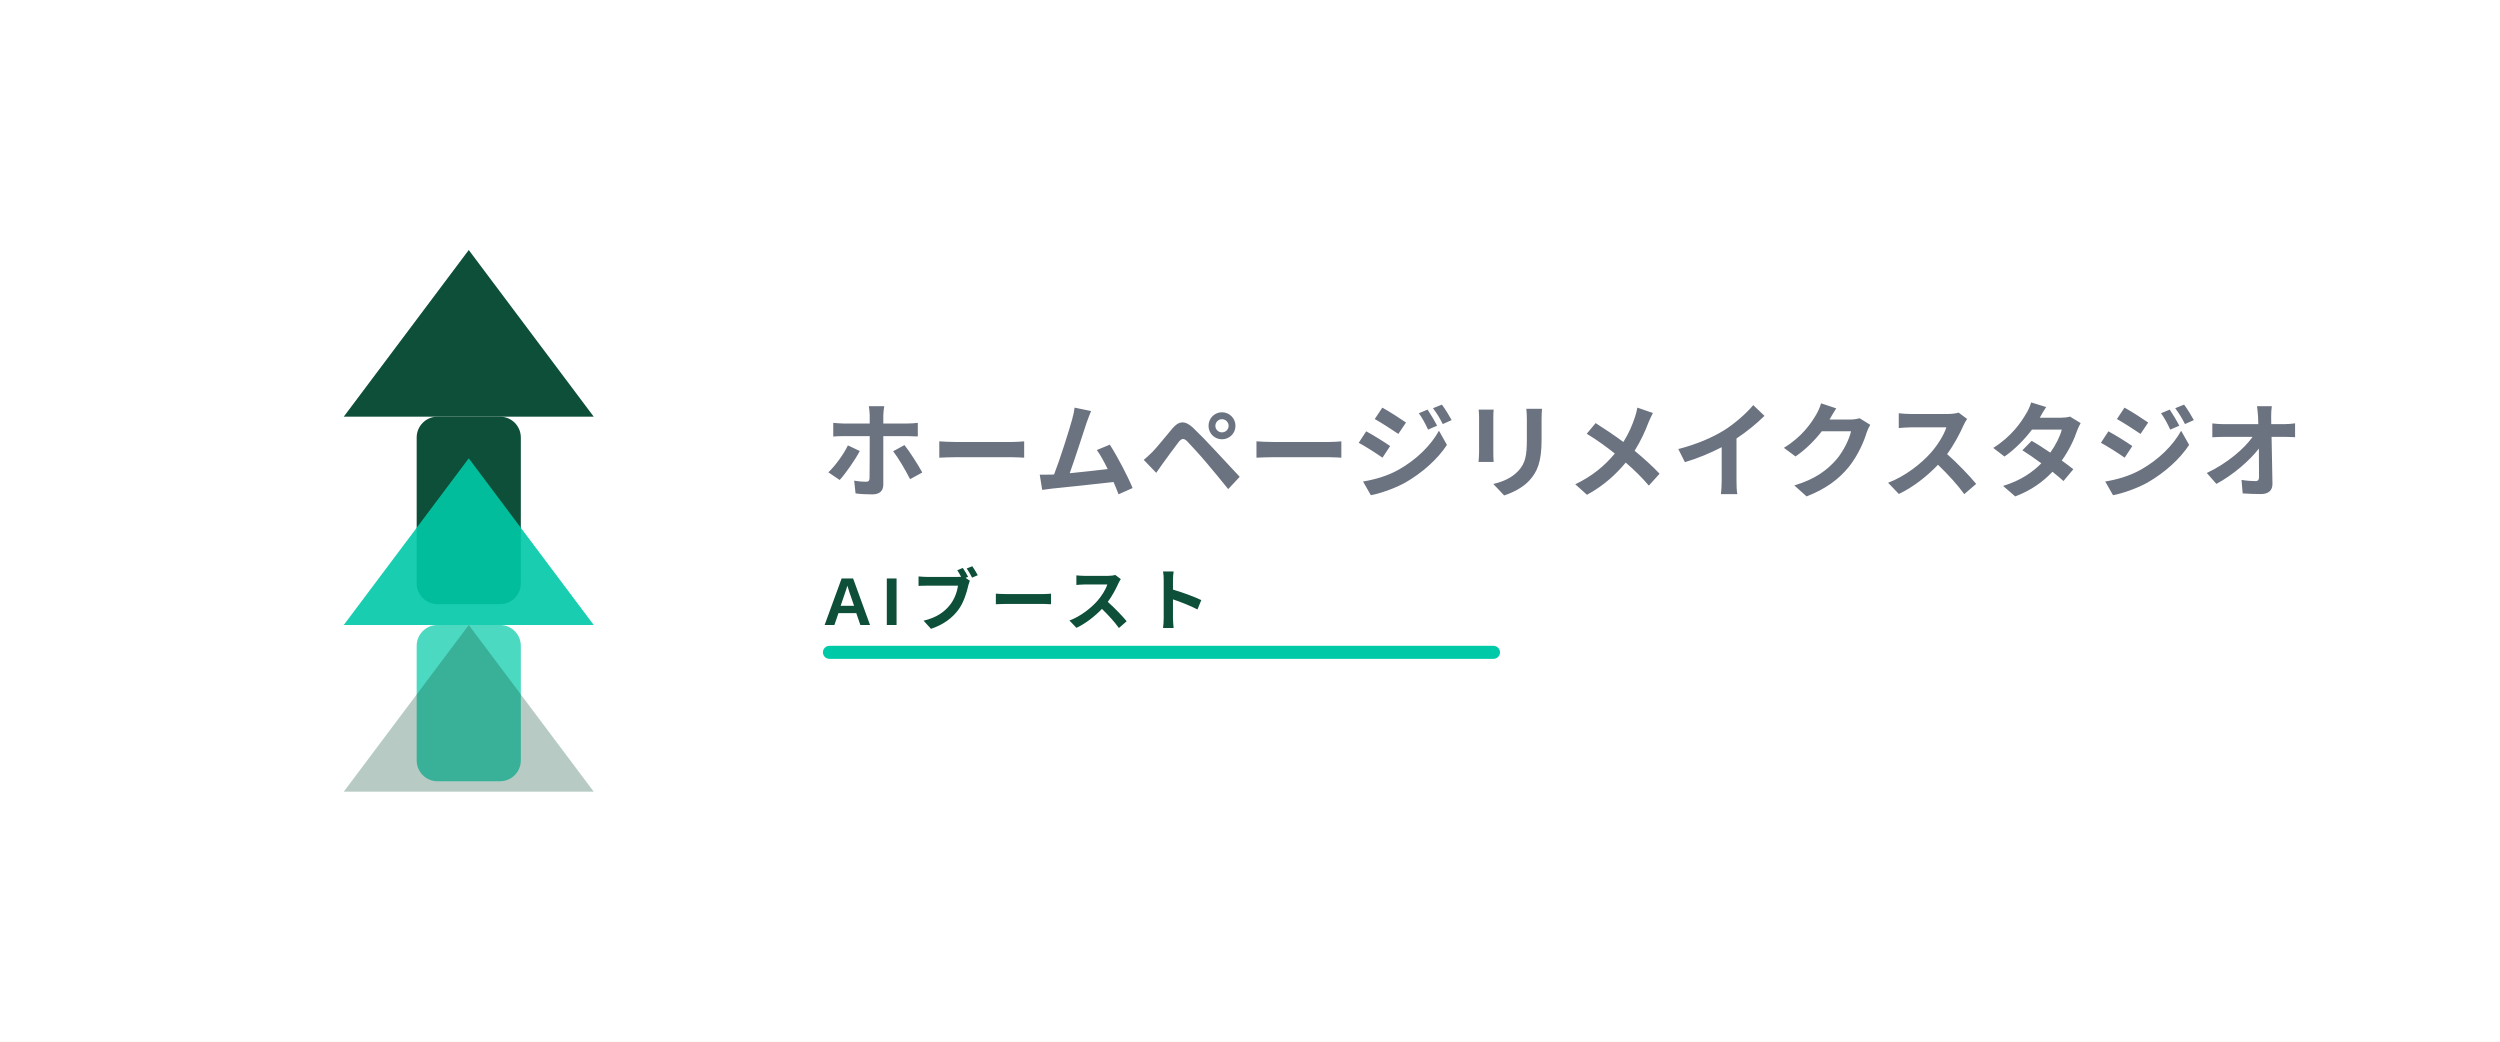
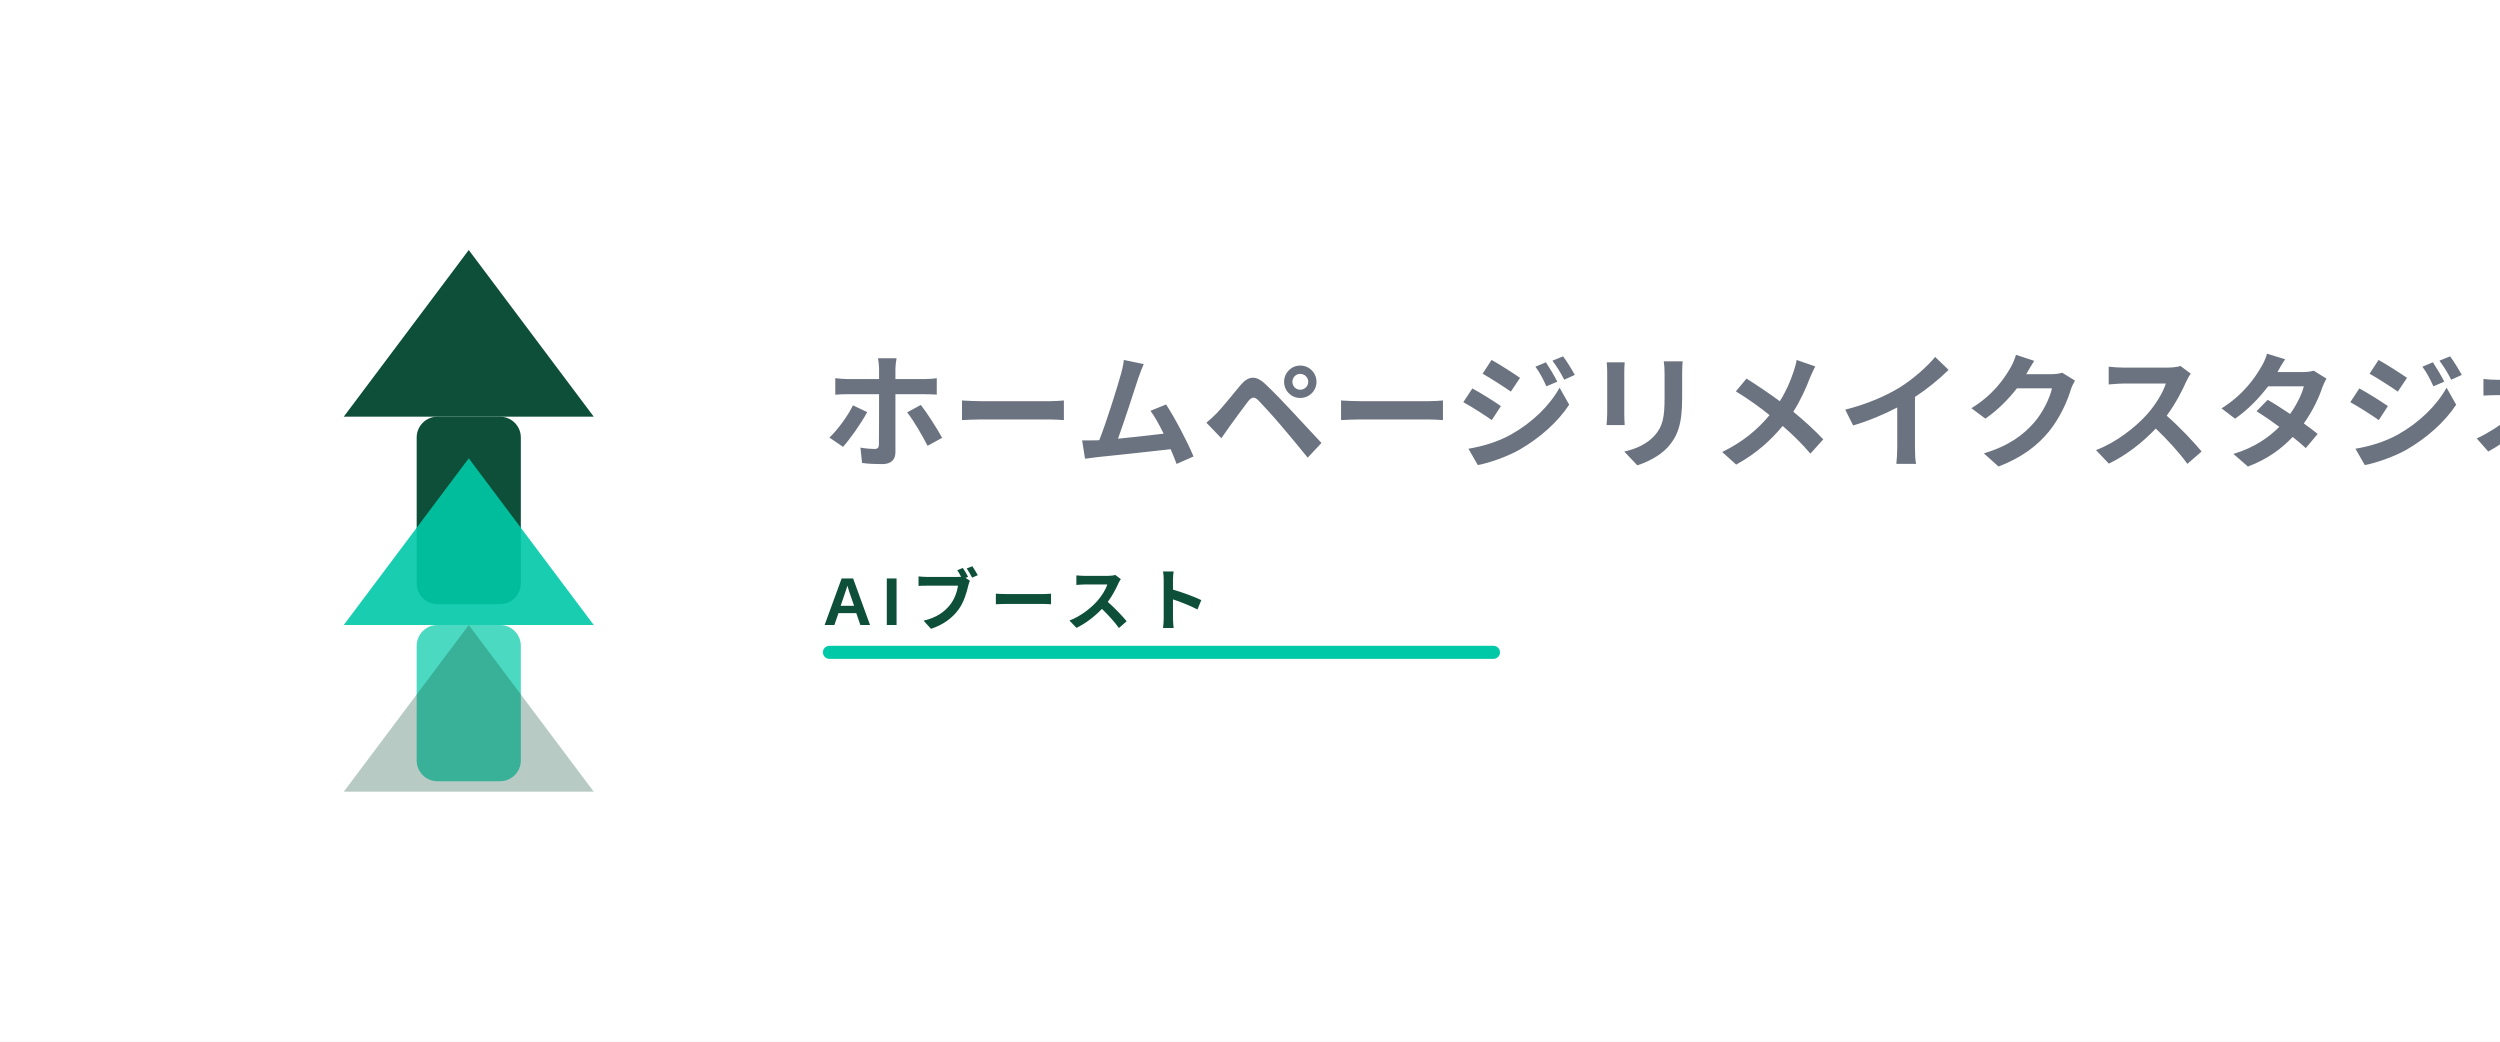
<svg xmlns="http://www.w3.org/2000/svg" viewBox="0 0 480 200" width="480" height="200">
  <rect width="480" height="200" fill="white" />
  <g transform="translate(90,100)">
    <polygon points="-24,-20 0,-52 24,-20" fill="#0D4F38" />
    <rect x="-10" y="-20" width="20" height="36" rx="4" fill="#0D4F38" />
    <polygon points="-24,20 0,-12 24,20" fill="#00C9A7" opacity="0.9" />
    <rect x="-10" y="20" width="20" height="30" rx="4" fill="#00C9A7" opacity="0.7" />
    <polygon points="-24,52 0,20 24,52" fill="#0D4F38" opacity="0.3" />
  </g>
  <rect x="158" y="124" width="130" height="2.5" fill="#00C9A7" rx="1.25" />
-   <text x="158.0" y="94" font-family="'Helvetica Neue', Arial, 'Noto Sans JP', sans-serif" font-size="20" font-weight="800" fill="#6B7280" letter-spacing="0.5">ホームページリメイクスタジオ</text>
+   <text x="158.0" y="88" font-family="'Helvetica Neue', Arial, 'Noto Sans JP', sans-serif" font-size="24" font-weight="800" fill="#6B7280" letter-spacing="0.5">ホームページリメイクスタジオ</text>
  <text x="158.0" y="120" font-family="'Helvetica Neue', Arial, sans-serif" font-size="13" font-weight="600" fill="#0D4F38" letter-spacing="2">AIブースト</text>
</svg>
